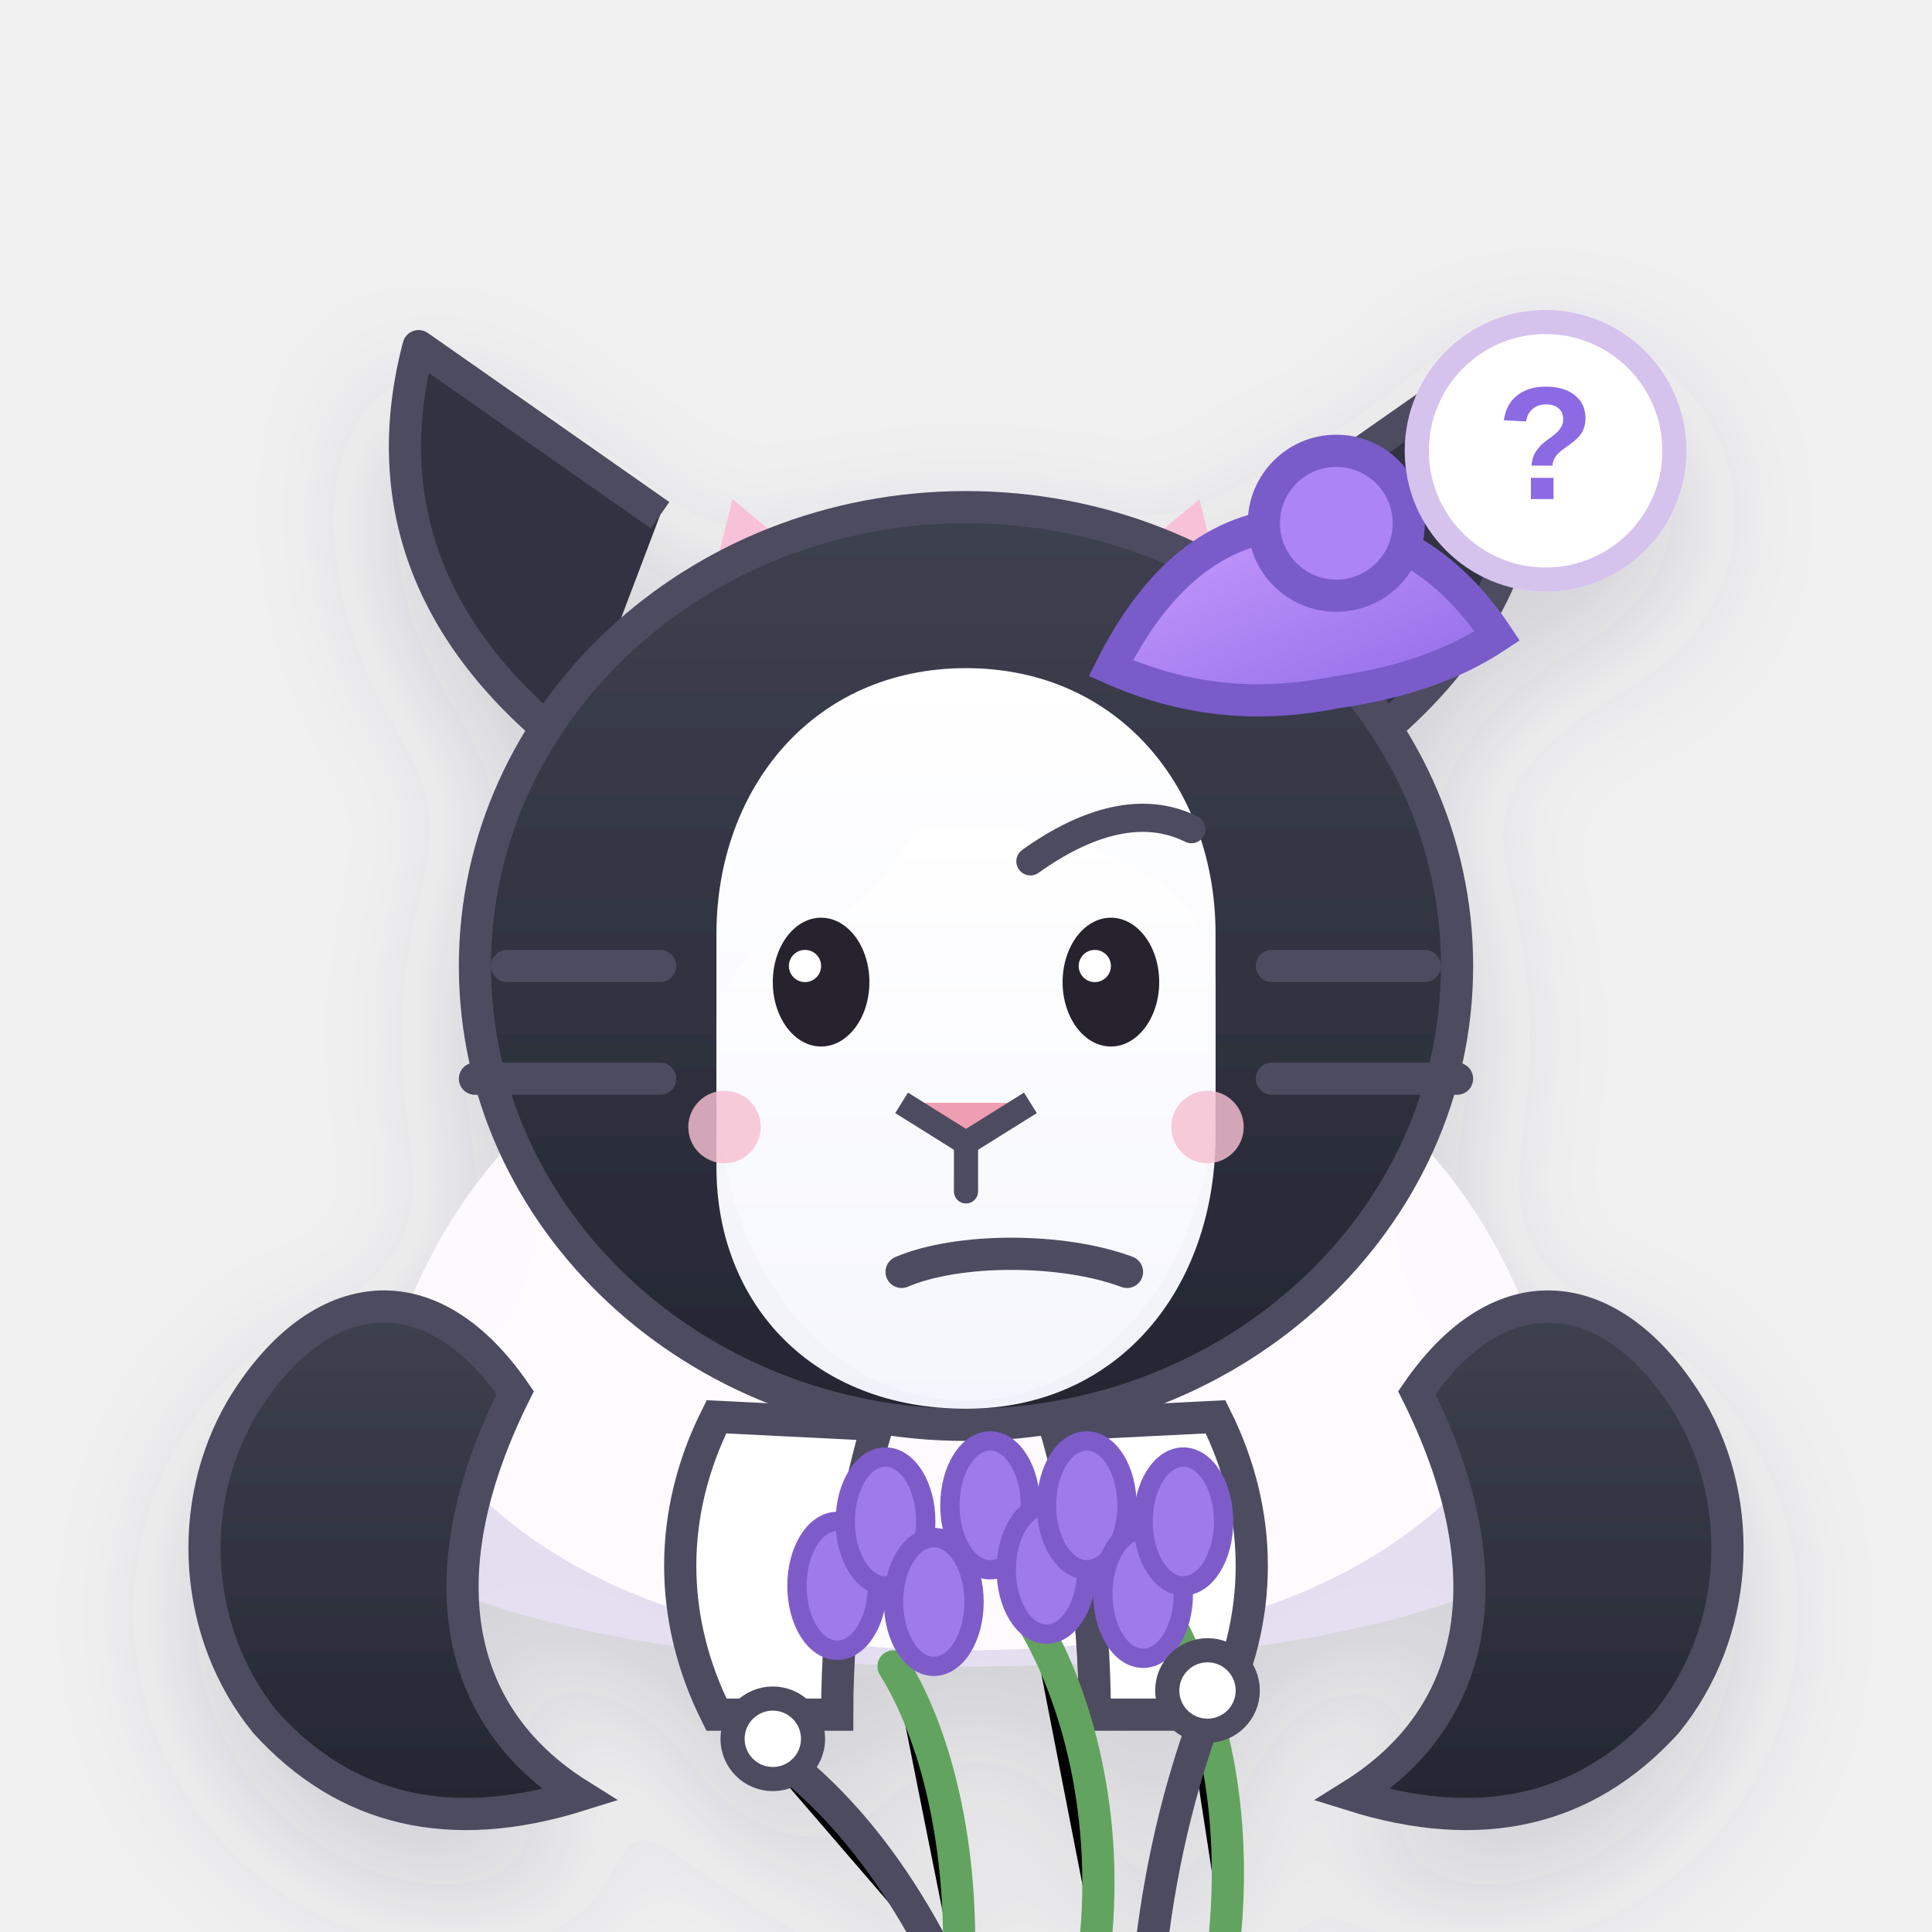
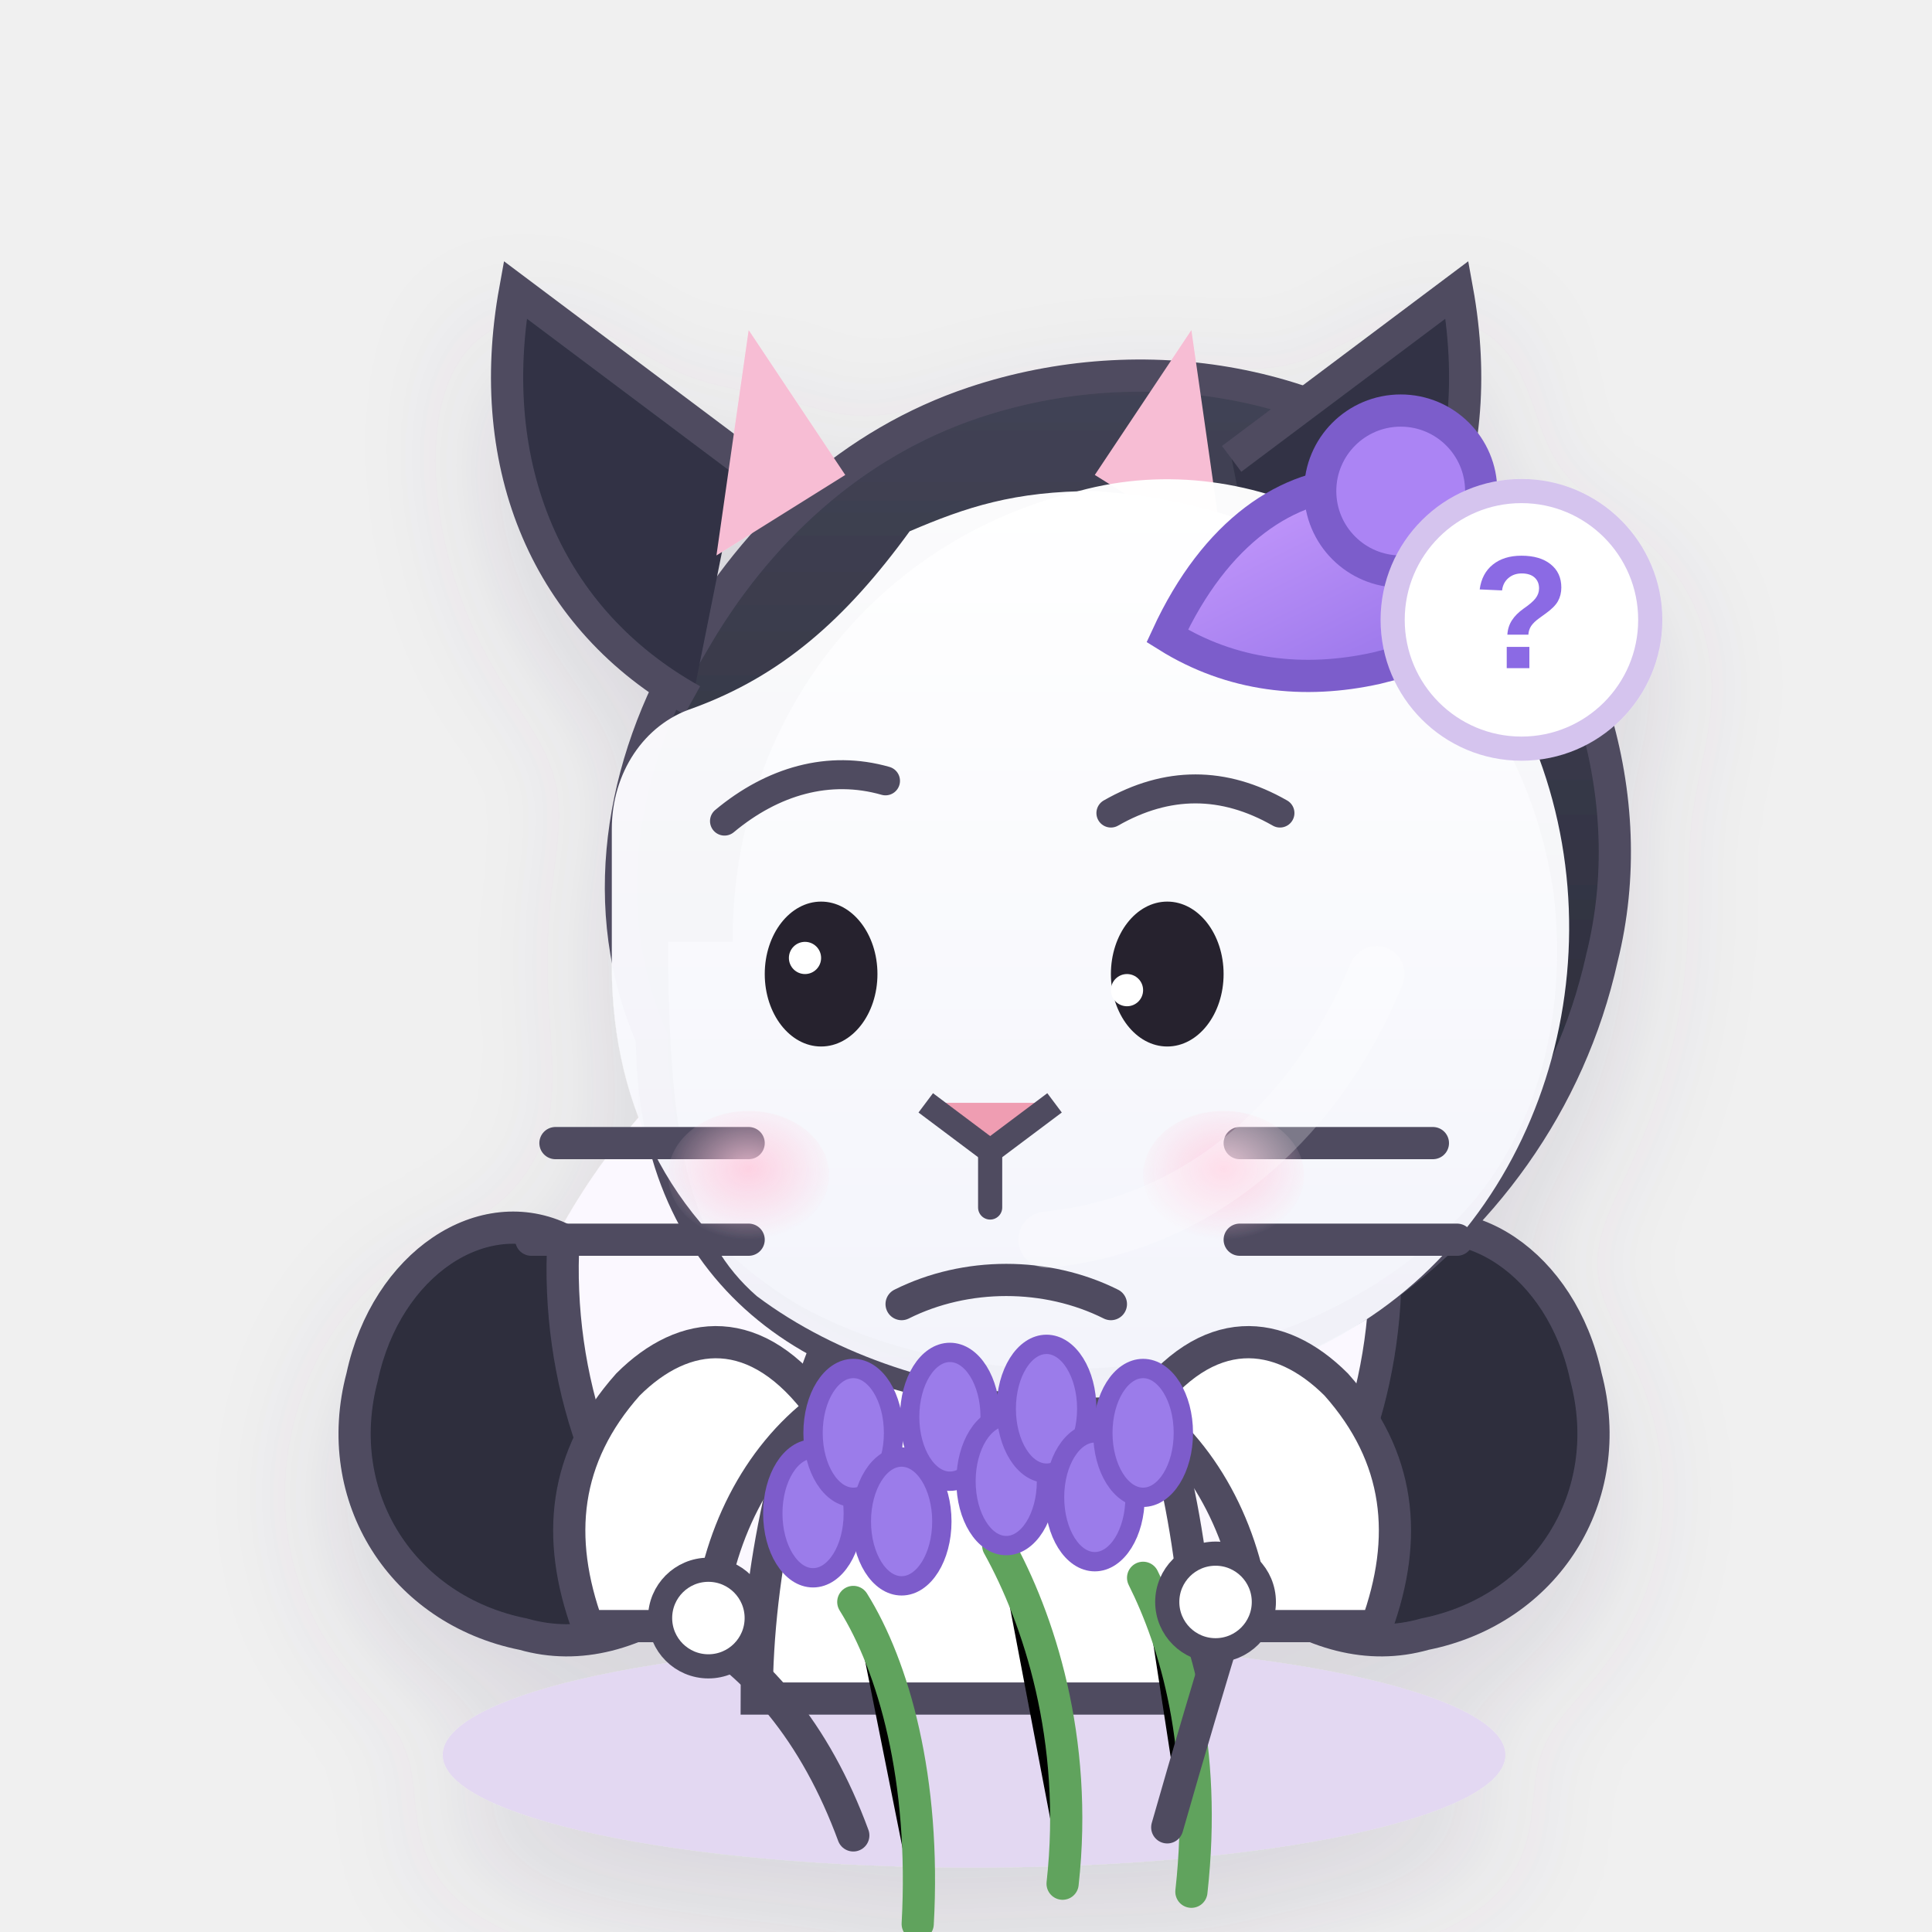
<svg xmlns="http://www.w3.org/2000/svg" viewBox="0 0 240 240" role="img" aria-label="라벤더냥">
  <defs>
-     <linearGradient id="black" x1="0" y1="0" x2="0" y2="1">
-       <stop offset="0" stop-color="#3f4050" />
-       <stop offset="1" stop-color="#242532" />
+     <linearGradient id="lv-dark" x1="0" y1="0" x2="0" y2="1">
+       <stop offset="0" stop-color="#424355" />
+       <stop offset="1" stop-color="#252633" />
    </linearGradient>
-     <linearGradient id="white" x1="0" y1="0" x2="0" y2="1">
+     <linearGradient id="lv-cream" x1="0" y1="0" x2="0" y2="1">
      <stop offset="0" stop-color="#ffffff" />
-       <stop offset="1" stop-color="#f5f6fd" />
+       <stop offset="1" stop-color="#f3f4fb" />
    </linearGradient>
-     <linearGradient id="lav" x1="0" y1="0" x2="1" y2="1">
-       <stop offset="0" stop-color="#c99cff" />
-       <stop offset="1" stop-color="#8f6ae6" />
+     <linearGradient id="lv-lav" x1="0" y1="0" x2="1" y2="1">
+       <stop offset="0" stop-color="#cb9eff" />
+       <stop offset="1" stop-color="#8d6ce5" />
    </linearGradient>
-     <filter id="shadow" x="-20%" y="-20%" width="140%" height="140%">
-       <feDropShadow dx="0" dy="8" stdDeviation="8" flood-color="#51446b" flood-opacity=".18" />
+     <radialGradient id="lv-blush" cx="50%" cy="45%" r="55%">
+       <stop offset="0" stop-color="#ffc9dd" />
+       <stop offset="1" stop-color="#ffc9dd" stop-opacity="0" />
+     </radialGradient>
+     <filter id="lv-shadow" x="-20%" y="-20%" width="140%" height="140%">
+       <feDropShadow dx="0" dy="8" stdDeviation="8" flood-color="#5a4a73" flood-opacity=".16" />
    </filter>
  </defs>
-   <g filter="url(#shadow)">
-     <g transform="translate(120 120)">
-       <ellipse cx="0" cy="65" rx="78" ry="22" fill="#e6ddf5" opacity=".75" />
-       <path d="M-72 50c6-21 20-37 40-44h64c20 7 34 23 40 44-10 20-31 35-72 35s-62-15-72-35z" fill="#fefcff" opacity=".96" />
-       <path d="M-56 53c-11 22-8 40 8 50-16 5-29 2-39-9-9-11-10-27-3-39 9-15 23-18 34-2z" fill="url(#black)" stroke="#4e4b61" stroke-width="4" />
-       <path d="M56 53c11 22 8 40-8 50 16 5 29 2 39-9 9-11 10-27 3-39-9-15-23-18-34-2z" fill="url(#black)" stroke="#4e4b61" stroke-width="4" />
-       <path d="M-49-27c-18-14-24-31-19-50l30 21" fill="#313243" stroke="#4e4b61" stroke-width="4" stroke-linejoin="round" />
-       <path d="M49-27c18-14 24-31 19-50L38-56" fill="#313243" stroke="#4e4b61" stroke-width="4" stroke-linejoin="round" />
-       <path d="M-29-58-17-48-35-34" fill="#f7c1d7" />
-       <path d="M29-58 17-48 35-34" fill="#f7c1d7" />
-       <ellipse cx="0" cy="0" rx="61" ry="57" fill="url(#black)" stroke="#4e4b61" stroke-width="4" />
-       <path d="M-31-4c0-18 12-33 31-33s31 15 31 33v18c0 22-13 40-31 40S-31 36-31 14z" fill="url(#white)" />
-       <path d="M-6-17c-5 8-10 12-18 14-4 2-7 6-7 11v17c0 17 12 30 31 30s31-15 31-34V3c0-6-3-11-8-14-10-6-19-7-29-6z" fill="url(#white)" opacity=".98" />
-       <ellipse cx="-18" cy="2" rx="6" ry="8" fill="#25242d" />
-       <ellipse cx="18" cy="2" rx="6" ry="8" fill="#25242d" />
-       <circle cx="-20" cy="0" r="2" fill="#fff" />
-       <circle cx="16" cy="0" r="2" fill="#fff" />
-       <path d="M8-13c7-5 14-7 20-4" fill="none" stroke="#4e4b61" stroke-width="3.5" stroke-linecap="round" />
-       <path d="M-8 17 0 22 8 17" fill="#ef9db2" stroke="#4e4b61" stroke-width="3" />
-       <path d="M0 22v6" stroke="#4e4b61" stroke-width="3" stroke-linecap="round" />
-       <path d="M-8 38c7-3 20-3 28 0" fill="none" stroke="#4e4b61" stroke-width="4" stroke-linecap="round" />
-       <path d="M-38 0h-19M-38 14h-23M38 0h19M38 14h23" stroke="#4e4b61" stroke-width="4" stroke-linecap="round" />
-       <circle cx="-30" cy="20" r="4.5" fill="#f7bfd2" opacity=".82" />
-       <circle cx="30" cy="20" r="4.5" fill="#f7bfd2" opacity=".82" />
-       <g transform="translate(34 -45)">
-         <path d="M-16 8c6-12 14-18 24-18 10 0 18 5 24 14-6 4-13 6-20 7-10 2-19 1-28-3z" fill="url(#lav)" stroke="#795bc9" stroke-width="4" />
-         <circle cx="12" cy="-10" r="9" fill="#ac84f6" stroke="#795bc9" stroke-width="4" />
+   <g filter="url(#lv-shadow)">
+     <ellipse cx="121" cy="218" rx="66" ry="14" fill="#e3d8f2" />
+     <path d="M61 176c6-28 24-48 46-57h32c22 9 40 29 46 57-12 19-34 31-62 31s-50-12-62-31z" fill="#fbf8ff" />
+     <path d="M70 154c-10-5-22 3-25 17-4 15 5 29 20 32 7 2 14 0 21-5-11-9-17-27-16-44z" fill="#2d2e3d" stroke="#4f4c61" stroke-width="4" />
+     <path d="M172 154c10-5 22 3 25 17 4 15-5 29-20 32-7 2-14 0-21-5 11-9 17-27 16-44z" fill="#2d2e3d" stroke="#4f4c61" stroke-width="4" />
+     <path d="M104 164c-6 14-10 31-10 47h55c0-16-3-32-9-47z" fill="#ffffff" stroke="#4f4c61" stroke-width="4" />
+     <path d="M81 129c-7-16-4-34 5-49 8-14 20-25 35-30 21-7 45-3 61 12 15 15 22 37 17 57-4 18-15 33-30 43-13 8-27 12-42 11-27-1-46-16-46-44z" fill="url(#lv-dark)" stroke="#4f4c61" stroke-width="4" />
+     <path d="M86 87c-18-10-26-29-22-51l28 21" fill="#323345" stroke="#4f4c61" stroke-width="4" />
+     <path d="M159 87c18-10 26-29 22-51l-28 21" fill="#323345" stroke="#4f4c61" stroke-width="4" />
+     <path d="M93 41l12 18-16 10" fill="#f7bdd4" />
+     <path d="M148 41l-12 18 16 10" fill="#f7bdd4" />
+     <path d="M91 117c0-28 18-50 43-56 22-6 45 7 55 28 13 27 4 61-21 76-21 13-54 11-74-4-8-7-11-18-11-44z" fill="url(#lv-cream)" opacity=".98" />
+     <path d="M113 66c-8 11-16 18-27 22-6 2-10 8-10 15v17c0 18 8 33 23 42 23 13 58 10 78-7 13-10 18-27 16-44-2-14-9-26-18-34-11-10-24-15-39-16-10 0-16 2-23 5z" fill="url(#lv-cream)" opacity=".98" />
+     <ellipse cx="102" cy="121" rx="7" ry="9" fill="#25242d" />
+     <ellipse cx="145" cy="121" rx="7" ry="9" fill="#25242d" />
+     <circle cx="100" cy="119" r="2" fill="#fff" />
+     <circle cx="140" cy="123" r="2" fill="#fff" />
+     <path d="M90 102c6-5 13-7 20-5M138 101c7-4 14-4 21 0" fill="none" stroke="#4f4c61" stroke-width="3.6" stroke-linecap="round" />
+     <path d="M93 142h-24M93 154H66M154 142h24M154 154h27" stroke="#4f4c61" stroke-width="4" stroke-linecap="round" />
+     <path d="M115 137l8 6 8-6" fill="#ef9db2" stroke="#4f4c61" stroke-width="3" />
+     <path d="M123 143v7" stroke="#4f4c61" stroke-width="3" stroke-linecap="round" />
+     <path d="M112 162c8-4 18-4 26 0" fill="none" stroke="#4f4c61" stroke-width="4" stroke-linecap="round" />
+     <ellipse cx="93" cy="146" rx="10" ry="8" fill="url(#lv-blush)" opacity=".8" />
+     <ellipse cx="152" cy="146" rx="10" ry="8" fill="url(#lv-blush)" opacity=".8" />
+     <path d="M130 154c20-2 34-16 41-33" fill="none" stroke="#ffffff" stroke-width="7" opacity=".25" stroke-linecap="round" />
+     <g transform="translate(161 70)">
+       <path d="M-16 9c6-13 15-19 24-19 10 0 18 5 24 15-7 4-14 6-22 8-9 2-18 1-26-4z" fill="url(#lv-lav)" stroke="#7b5dcb" stroke-width="4" />
+       <circle cx="13" cy="-9" r="10" fill="#ab84f4" stroke="#7b5dcb" stroke-width="4" />
+     </g>
+     <path d="M102 175c-8 6-13 16-14 27H73c-4-11-3-21 5-30 7-7 16-8 24 3z" fill="#fff" stroke="#4f4c61" stroke-width="4" />
+     <path d="M142 175c8 6 13 16 14 27h15c4-11 3-21-5-30-7-7-16-8-24 3z" fill="#fff" stroke="#4f4c61" stroke-width="4" />
+     <g transform="translate(122 191)">
+       <path d="M-16 8c5 8 9 22 8 40" stroke="#61a35d" stroke-width="4" stroke-linecap="round" />
+       <path d="M2 1c5 9 10 24 8 42" stroke="#61a35d" stroke-width="4" stroke-linecap="round" />
+       <path d="M20 5c4 8 8 21 6 39" stroke="#61a35d" stroke-width="4" stroke-linecap="round" />
+       <g fill="#9b7bea" stroke="#7d5ccb" stroke-width="2.4">
+         <ellipse cx="-21" cy="-3" rx="5" ry="8" />
+         <ellipse cx="-16" cy="-13" rx="5" ry="8" />
+         <ellipse cx="-10" cy="-2" rx="5" ry="8" />
+         <ellipse cx="-4" cy="-15" rx="5" ry="8" />
+         <ellipse cx="3" cy="-7" rx="5" ry="8" />
+         <ellipse cx="8" cy="-16" rx="5" ry="8" />
+         <ellipse cx="14" cy="-5" rx="5" ry="8" />
+         <ellipse cx="20" cy="-13" rx="5" ry="8" />
      </g>
-       <path d="M-31 56c-6 12-6 25 0 37h15c0-13 2-26 5-36z" fill="#fff" stroke="#4e4b61" stroke-width="4" />
-       <path d="M31 56c6 12 6 25 0 37H16c0-13-2-26-5-36z" fill="#fff" stroke="#4e4b61" stroke-width="4" />
-       <g transform="translate(10 87)">
-         <path d="M-19 0c5 8 9 22 8 40" stroke="#63a360" stroke-width="4" stroke-linecap="round" />
-         <path d="M-2-6c5 8 10 23 8 41" stroke="#63a360" stroke-width="4" stroke-linecap="round" />
-         <path d="M16-4c4 8 8 21 6 39" stroke="#63a360" stroke-width="4" stroke-linecap="round" />
-         <g fill="#9e7aeb" stroke="#7d5cca" stroke-width="2.4">
-           <ellipse cx="-26" cy="-10" rx="5" ry="8" />
-           <ellipse cx="-20" cy="-18" rx="5" ry="8" />
-           <ellipse cx="-14" cy="-8" rx="5" ry="8" />
-           <ellipse cx="-7" cy="-20" rx="5" ry="8" />
-           <ellipse cx="0" cy="-12" rx="5" ry="8" />
-           <ellipse cx="5" cy="-20" rx="5" ry="8" />
-           <ellipse cx="12" cy="-9" rx="5" ry="8" />
-           <ellipse cx="17" cy="-18" rx="5" ry="8" />
-         </g>
-         <path d="M-38 8q15 9 25 29M21 3q-6 15-8 32" stroke="#4e4b61" stroke-width="4" stroke-linecap="round" />
-         <circle cx="-34" cy="9" r="5" fill="#fff" stroke="#4e4b61" stroke-width="3" />
-         <circle cx="20" cy="3" r="5" fill="#fff" stroke="#4e4b61" stroke-width="3" />
-       </g>
-       <g>
-         <circle cx="72" cy="-64" r="16" fill="#fff" stroke="#d5c3ee" stroke-width="3" />
-         <text x="72" y="-58" text-anchor="middle" font-family="Arial" font-size="20" font-weight="700" fill="#8b6ae4">?</text>
-       </g>
+       <path d="M-38 10q15 8 22 27M31 9q-4 13-8 27" fill="none" stroke="#4f4c61" stroke-width="4" stroke-linecap="round" />
+       <circle cx="-34" cy="10" r="6" fill="#fff" stroke="#4f4c61" stroke-width="3" />
+       <circle cx="29" cy="8" r="6" fill="#fff" stroke="#4f4c61" stroke-width="3" />
+     </g>
+     <g>
+       <circle cx="189" cy="77" r="16" fill="#fff" stroke="#d5c4ee" stroke-width="3" />
+       <text x="189" y="83" text-anchor="middle" font-family="Arial" font-size="20" font-weight="700" fill="#8b6ae4">?</text>
    </g>
  </g>
</svg>
